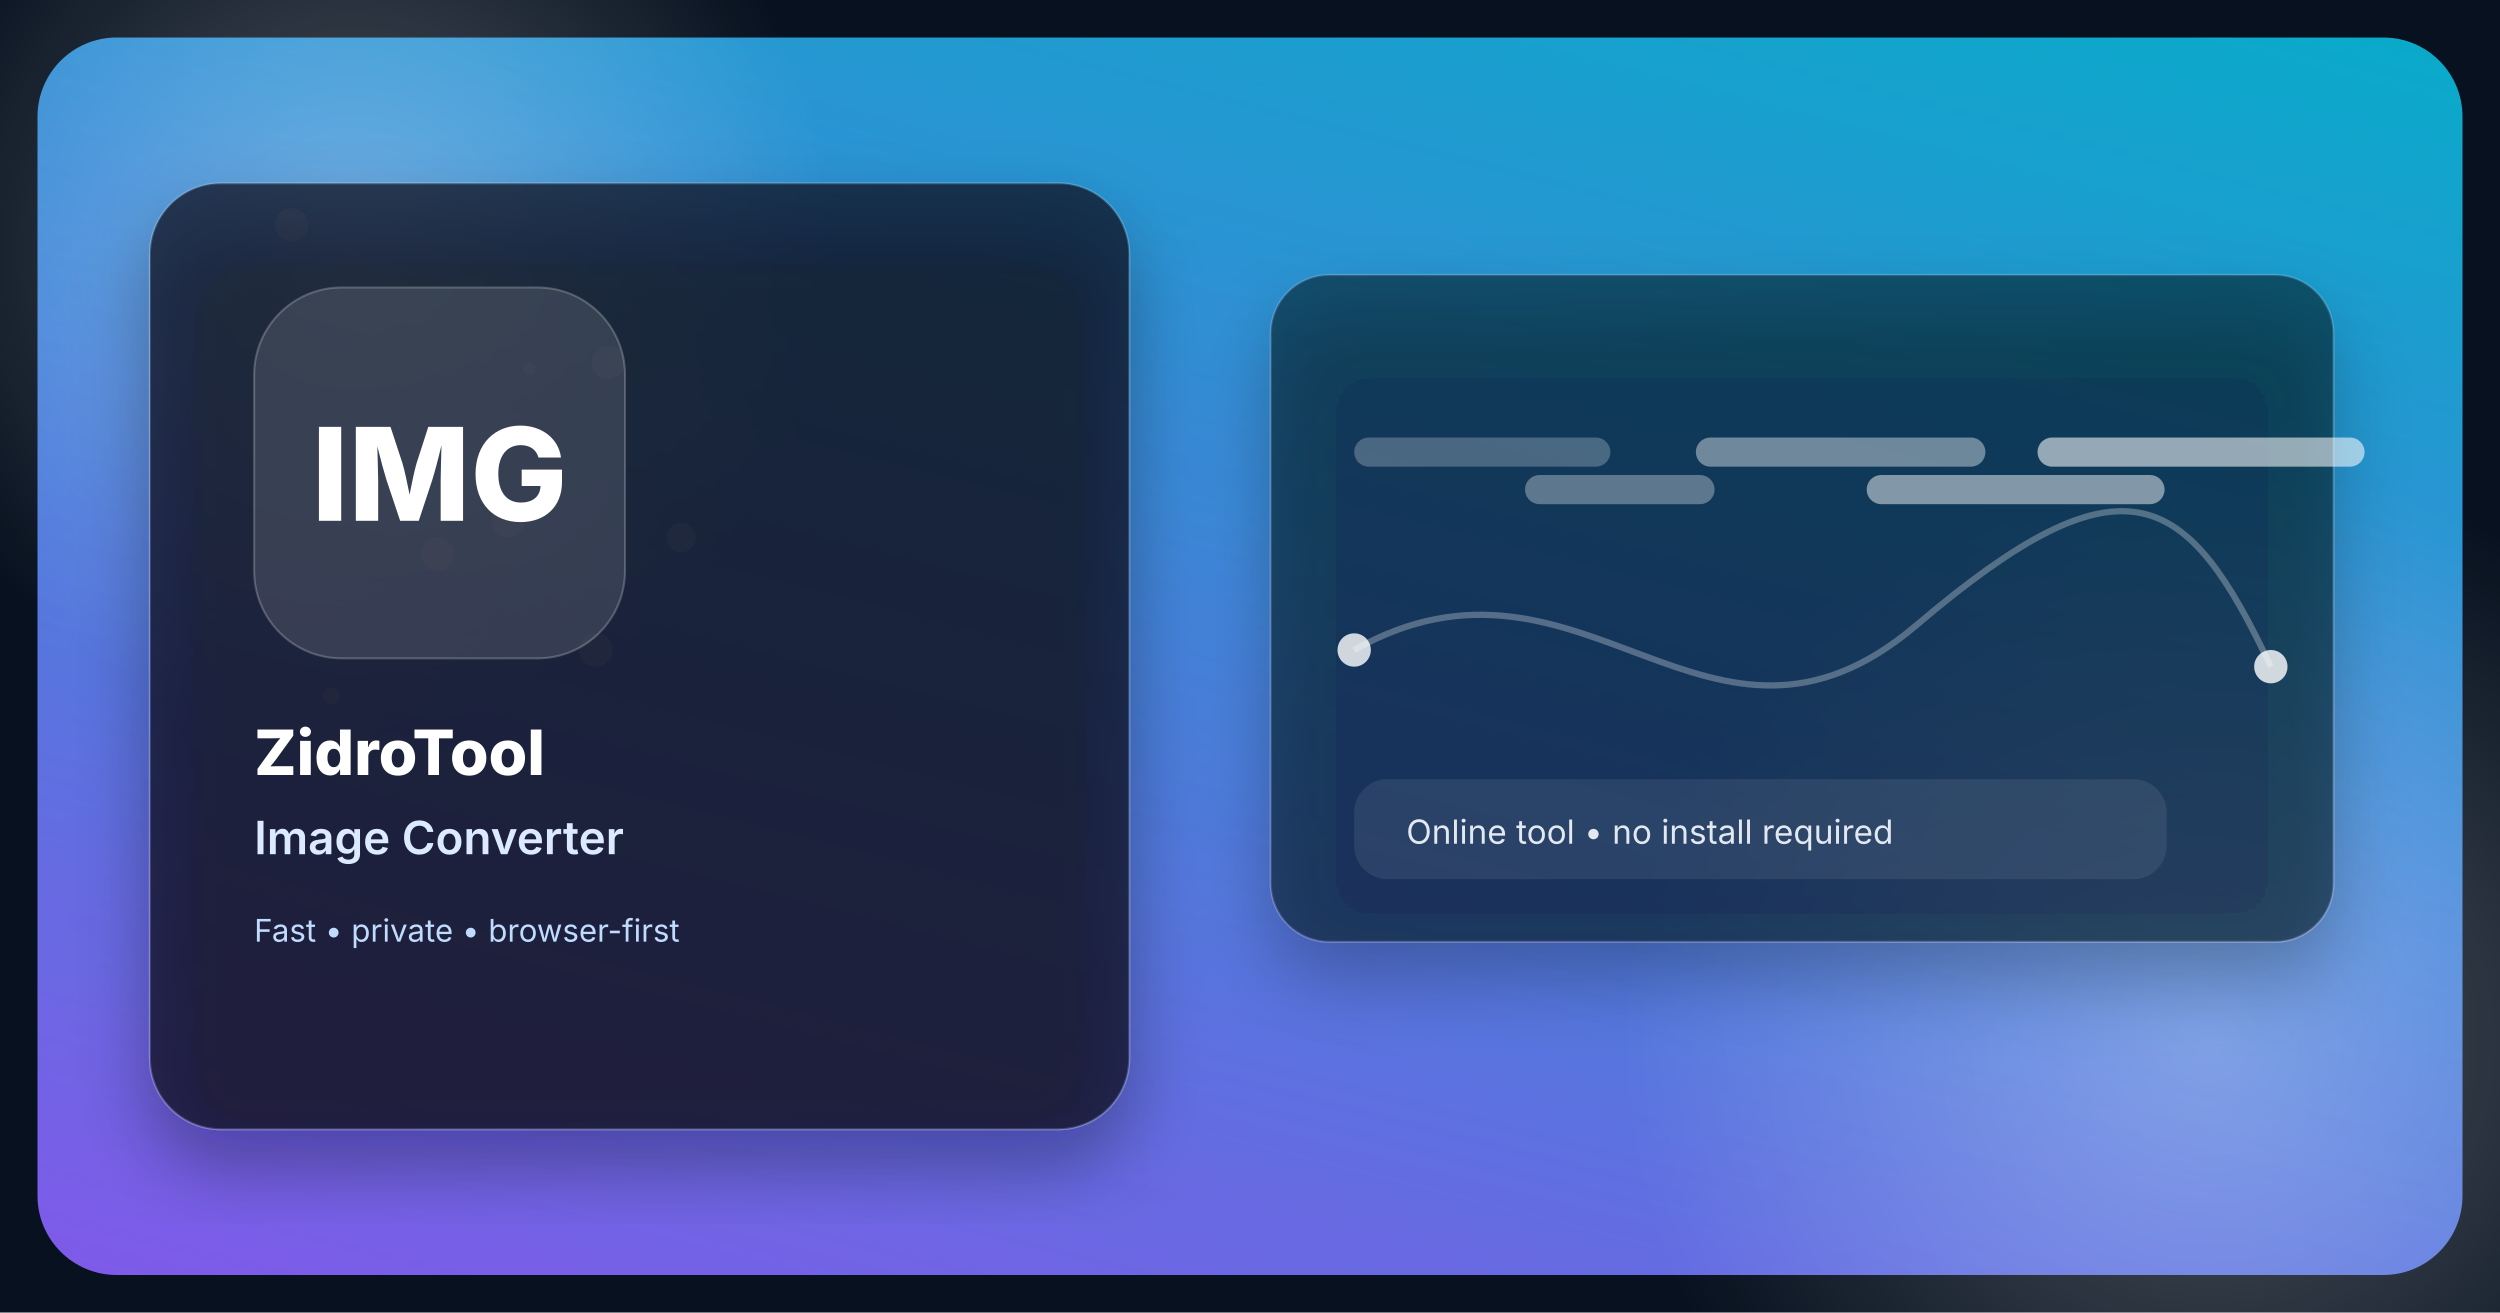
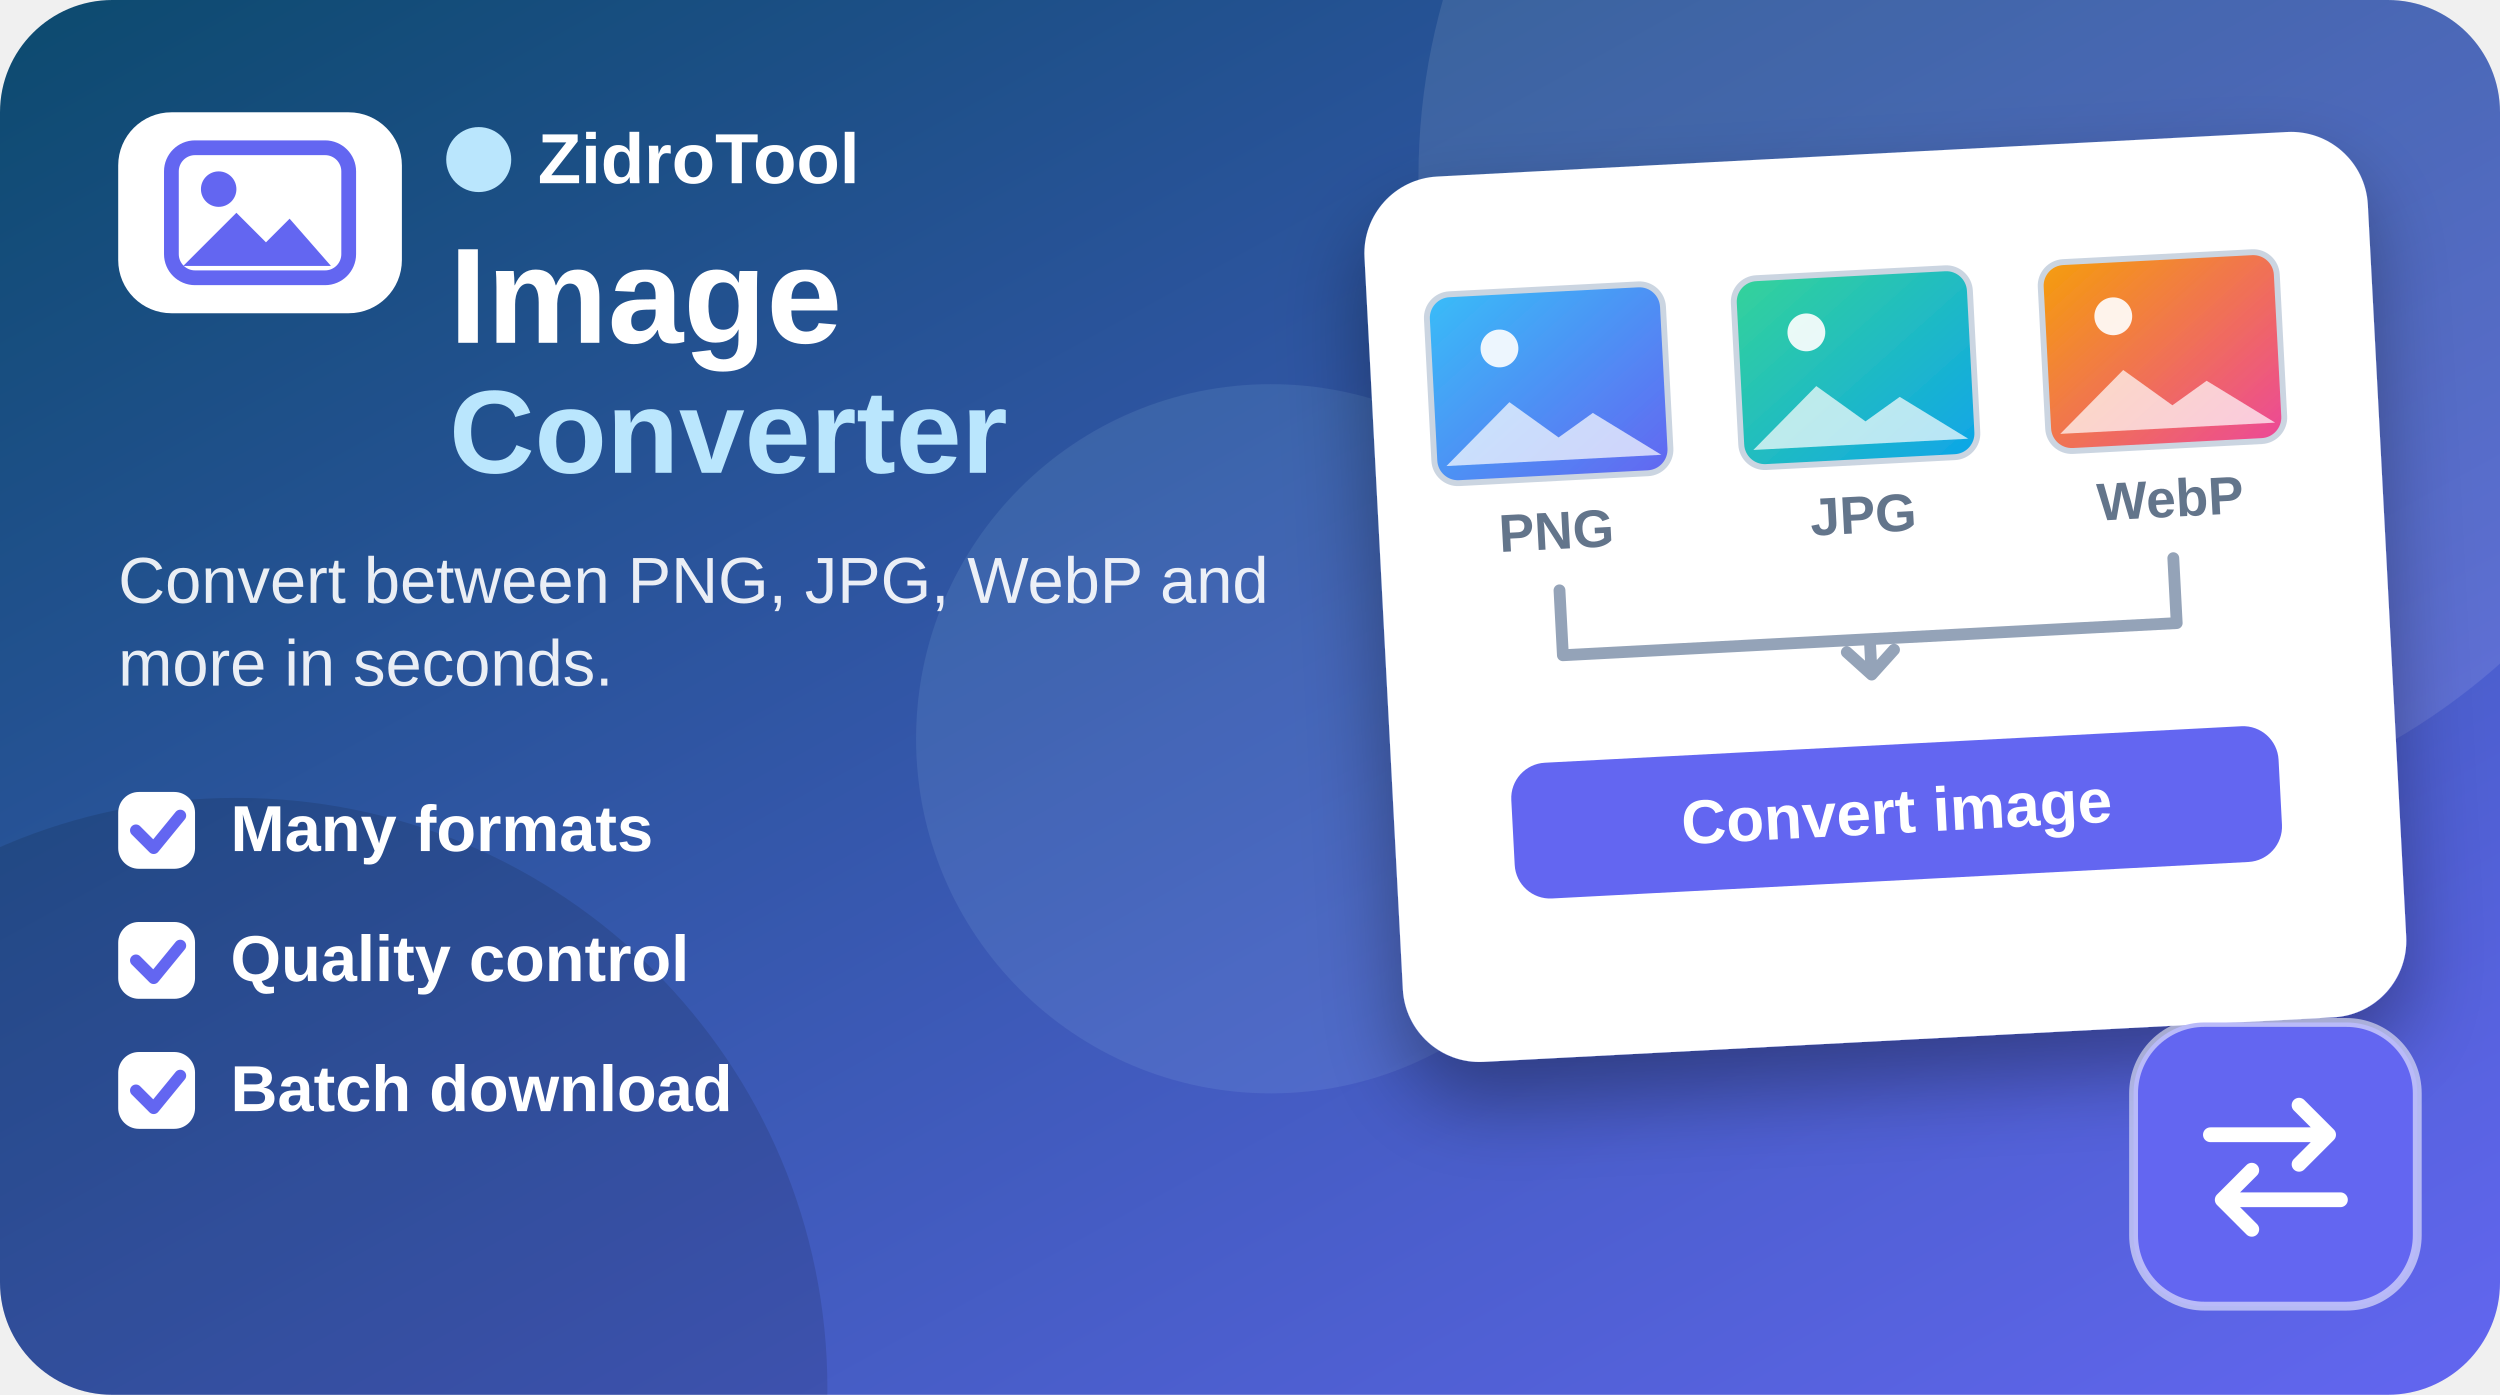
- <svg xmlns="http://www.w3.org/2000/svg" width="1200" height="630" viewBox="0 0 1200 630" role="img" aria-label="Image Converter">
+ <svg xmlns="http://www.w3.org/2000/svg" viewBox="0 0 846 472" width="423" height="236" font-family="Arial, Helvetica, sans-serif" role="img" aria-label="Image Converter">
  <defs>
-     <linearGradient id="bg" x1="0" y1="0" x2="1" y2="1" gradientTransform="rotate(71 .5 .5)">
-       <stop stop-color="#06b6d4" />
-       <stop offset="1" stop-color="#8b5cf6" />
+     <linearGradient id="bg" x1="0" y1="0" x2="1" y2="1">
+       <stop offset="0" stop-color="#0c4a6e" />
+       <stop offset="1" stop-color="#6366f1" />
    </linearGradient>
-     <radialGradient id="glow">
-       <stop stop-color="#ffffff" stop-opacity=".28" />
-       <stop offset="1" stop-color="#ffffff" stop-opacity="0" />
-     </radialGradient>
-     <filter id="shadow">
-       <feDropShadow dx="0" dy="18" stdDeviation="18" flood-color="#020617" flood-opacity=".45" />
+     <linearGradient id="38bdf86366f1" x1="0" y1="0" x2="1" y2="1">
+       <stop offset="0" stop-color="#38bdf8" />
+       <stop offset="1" stop-color="#6366f1" />
+     </linearGradient>
+     <linearGradient id="34d3990ea5e9" x1="0" y1="0" x2="1" y2="1">
+       <stop offset="0" stop-color="#34d399" />
+       <stop offset="1" stop-color="#0ea5e9" />
+     </linearGradient>
+     <linearGradient id="f59e0bec4899" x1="0" y1="0" x2="1" y2="1">
+       <stop offset="0" stop-color="#f59e0b" />
+       <stop offset="1" stop-color="#ec4899" />
+     </linearGradient>
+     <clipPath id="cp">
+       <rect width="846" height="472" rx="38" />
+     </clipPath>
+     <filter id="sh" x="-20%" y="-20%" width="140%" height="150%">
+       <feDropShadow dx="0" dy="14" stdDeviation="14" flood-color="#000" flood-opacity=".35" />
    </filter>
  </defs>
-   <rect width="1200" height="630" fill="#07111f" />
-   <rect x="18" y="18" width="1164" height="594" rx="38" fill="url(#bg)" opacity=".94" />
-   <circle cx="170" cy="120" r="230" fill="url(#glow)" />
-   <circle cx="1060" cy="500" r="280" fill="url(#glow)" />
-   <circle cx="159" cy="334" r="4" fill="#ffffff" opacity=".18" />
-   <circle cx="244" cy="250" r="8" fill="#ffffff" opacity=".18" />
-   <circle cx="327" cy="258" r="7" fill="#ffffff" opacity=".18" />
-   <circle cx="292" cy="174" r="8" fill="#ffffff" opacity=".18" />
-   <circle cx="286" cy="312" r="8" fill="#ffffff" opacity=".18" />
-   <circle cx="140" cy="108" r="8" fill="#ffffff" opacity=".18" />
-   <circle cx="210" cy="266" r="8" fill="#ffffff" opacity=".18" />
-   <circle cx="254" cy="177" r="3" fill="#ffffff" opacity=".18" />
-   <g filter="url(#shadow)">
-     <rect x="72" y="88" width="470" height="454" rx="34" fill="#07111f" fill-opacity=".72" stroke="#ffffff" stroke-opacity=".16" />
-     <rect x="610" y="132" width="510" height="320" rx="28" fill="#07111f" fill-opacity=".56" stroke="#ffffff" stroke-opacity=".14" />
+   <g clip-path="url(#cp)">
+     <rect width="846" height="472" fill="url(#bg)" />
+     <circle cx="700" cy="60" r="220" fill="#fff" opacity=".10" />
+     <circle cx="80" cy="470" r="200" fill="#000" opacity=".12" />
+     <circle cx="430" cy="250" r="120" fill="#bae6fd" opacity=".10" />
  </g>
-   <g transform="translate(122 138)">
-     <rect width="178" height="178" rx="42" fill="#ffffff" fill-opacity=".12" stroke="#ffffff" stroke-opacity=".22" />
-     <text x="89" y="112" text-anchor="middle" font-family="Inter,Arial,sans-serif" font-size="62" font-weight="800" fill="#fff">IMG</text>
+   <rect x="40" y="38" width="96" height="68" rx="18" fill="#fff" />
+   <rect x="58" y="50" width="60" height="44" rx="8" fill="none" stroke="#6366f1" stroke-width="5" />
+   <circle cx="74" cy="64" r="6" fill="#6366f1" />
+   <path d="M62 90l18 -18l10 10l8 -8l14 16z" fill="#6366f1" />
+   <circle cx="162" cy="54" r="11" fill="#bae6fd" />
+   <text x="182" y="62" font-size="24" font-weight="700" fill="#fff">ZidroTool</text>
+   <text x="152" y="116" font-size="46" font-weight="900" fill="#fff">Image</text>
+   <text x="152" y="160" font-size="40" font-weight="800" fill="#bae6fd">Converter</text>
+   <text x="40" y="204" font-size="22" fill="#fff" opacity=".9">Convert between PNG, JPG, WebP and</text>
+   <text x="40" y="232" font-size="22" fill="#fff" opacity=".9">more in seconds.</text>
+   <rect x="40" y="268" width="26" height="26" rx="7" fill="#fff" />
+   <path d="M46 281l6 6l9 -11" stroke="#6366f1" stroke-width="4" fill="none" stroke-linecap="round" stroke-linejoin="round" />
+   <text x="78" y="288" font-size="22" font-weight="600" fill="#fff">Many formats</text>
+   <rect x="40" y="312" width="26" height="26" rx="7" fill="#fff" />
+   <path d="M46 325l6 6l9 -11" stroke="#6366f1" stroke-width="4" fill="none" stroke-linecap="round" stroke-linejoin="round" />
+   <text x="78" y="332" font-size="22" font-weight="600" fill="#fff">Quality control</text>
+   <rect x="40" y="356" width="26" height="26" rx="7" fill="#fff" />
+   <path d="M46 369l6 6l9 -11" stroke="#6366f1" stroke-width="4" fill="none" stroke-linecap="round" stroke-linejoin="round" />
+   <text x="78" y="376" font-size="22" font-weight="600" fill="#fff">Batch download</text>
+   <g filter="url(#sh)">
+     <g transform="translate(468 52) rotate(-3 170 150)">
+       <rect width="340" height="300" rx="26" fill="#fff" />
+       <g>
+         <rect x="20" y="40" width="80" height="64" rx="8" fill="url(#38bdf86366f1)" stroke="#cbd5e1" stroke-width="2" />
+         <circle cx="44.0" cy="59.2" r="6.4" fill="#fff" opacity=".9" />
+         <path d="M24 98l22.4 -20.48l16.0 12.8l12.0 -7.68l22.4 15.36z" fill="#fff" opacity=".7" />
+         <rect x="124" y="40" width="80" height="64" rx="8" fill="url(#34d3990ea5e9)" stroke="#cbd5e1" stroke-width="2" />
+         <circle cx="148.0" cy="59.2" r="6.4" fill="#fff" opacity=".9" />
+         <path d="M128 98l22.4 -20.48l16.0 12.8l12.0 -7.68l22.4 15.36z" fill="#fff" opacity=".7" />
+         <rect x="228" y="40" width="80" height="64" rx="8" fill="url(#f59e0bec4899)" stroke="#cbd5e1" stroke-width="2" />
+         <circle cx="252.0" cy="59.2" r="6.4" fill="#fff" opacity=".9" />
+         <path d="M232 98l22.4 -20.48l16.0 12.8l12.0 -7.68l22.4 15.36z" fill="#fff" opacity=".7" />
+         <text x="60" y="128" font-size="18" font-weight="800" fill="#64748b" text-anchor="middle">PNG</text>
+         <text x="164" y="128" font-size="18" font-weight="800" fill="#64748b" text-anchor="middle">JPG</text>
+         <text x="268" y="128" font-size="18" font-weight="800" fill="#64748b" text-anchor="middle">WebP</text>
+         <path d="M60 142v22h208v-22M164 164v12m-8 -8l8 8l8 -8" stroke="#94a3b8" stroke-width="4" fill="none" stroke-linecap="round" stroke-linejoin="round" />
+         <rect x="40" y="200" width="260" height="46" rx="12" fill="#6366f1" />
+         <text x="170.0" y="230" font-size="21" font-weight="700" fill="#fff" text-anchor="middle">Convert image</text>
+       </g>
+     </g>
  </g>
-   <text x="122" y="372" font-family="Inter,Arial,sans-serif" font-size="30" font-weight="800" fill="#fff">ZidroTool</text>
-   <text x="122" y="410" font-family="Inter,Arial,sans-serif" font-size="22" font-weight="600" fill="#dbeafe">Image Converter</text>
-   <text x="122" y="452" font-family="Inter,Arial,sans-serif" font-size="15" fill="#bfdbfe">Fast • private • browser-first</text>
-   <g>
-     <rect x="650" y="210" width="123" height="14" rx="7" fill="#ffffff" opacity="0.24" />
-     <rect x="732" y="228" width="91" height="14" rx="7" fill="#ffffff" opacity="0.32" />
-     <rect x="814" y="210" width="139" height="14" rx="7" fill="#ffffff" opacity="0.4" />
-     <rect x="896" y="228" width="143" height="14" rx="7" fill="#ffffff" opacity="0.48" />
-     <rect x="978" y="210" width="157" height="14" rx="7" fill="#ffffff" opacity="0.56" />
+   <g transform="translate(722 346)">
+     <rect width="96" height="96" rx="24" fill="#6366f1" stroke="#fff" stroke-opacity=".55" stroke-width="3" />
+     <g transform="translate(8 8) scale(1)">
+       <path d="M18 30h40m-10 -10l10 10l-10 10M62 52H22m10 -10l-10 10l10 10" stroke="#fff" stroke-width="5" fill="none" stroke-linecap="round" stroke-linejoin="round" />
+     </g>
  </g>
-   <path d="M650 312 C760 250 820 385 920 300 S1050 235 1090 320" fill="none" stroke="#fff" stroke-opacity=".28" stroke-width="3" />
-   <circle cx="650" cy="312" r="8" fill="#fff" opacity=".8" />
-   <circle cx="1090" cy="320" r="8" fill="#fff" opacity=".8" />
-   <rect x="650" y="374" width="390" height="48" rx="16" fill="#fff" fill-opacity=".08" />
-   <text x="675" y="405" font-family="Inter,Arial,sans-serif" font-size="16" fill="#e2e8f0">Online tool • no install required</text>
</svg>
